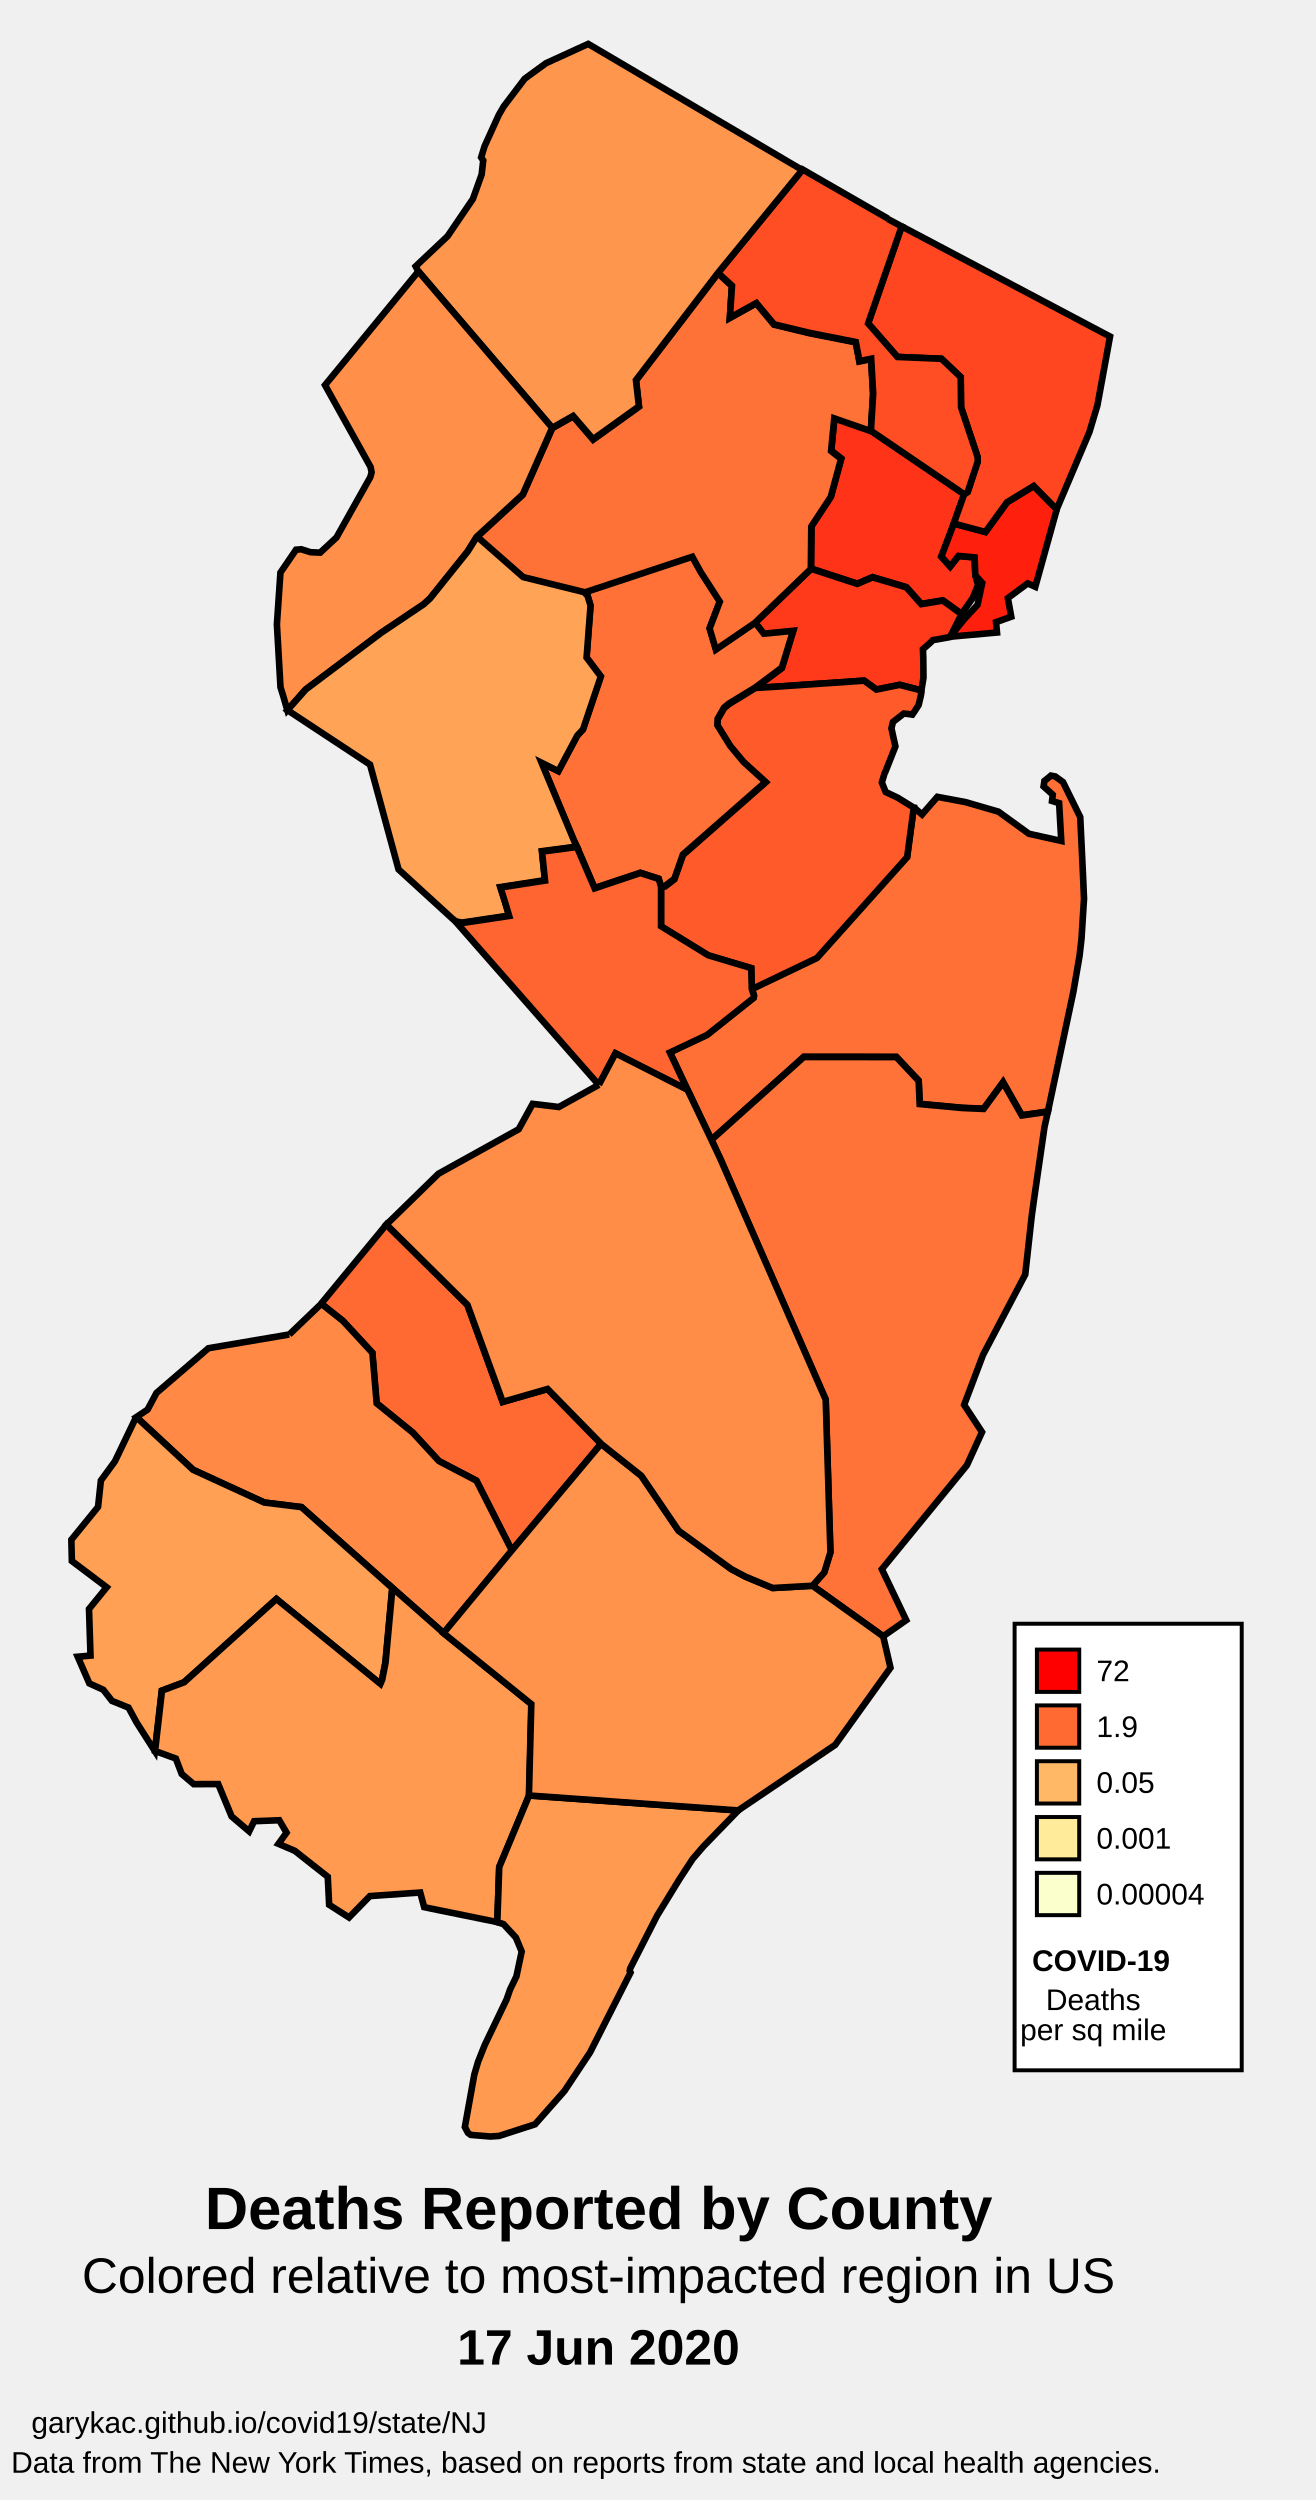
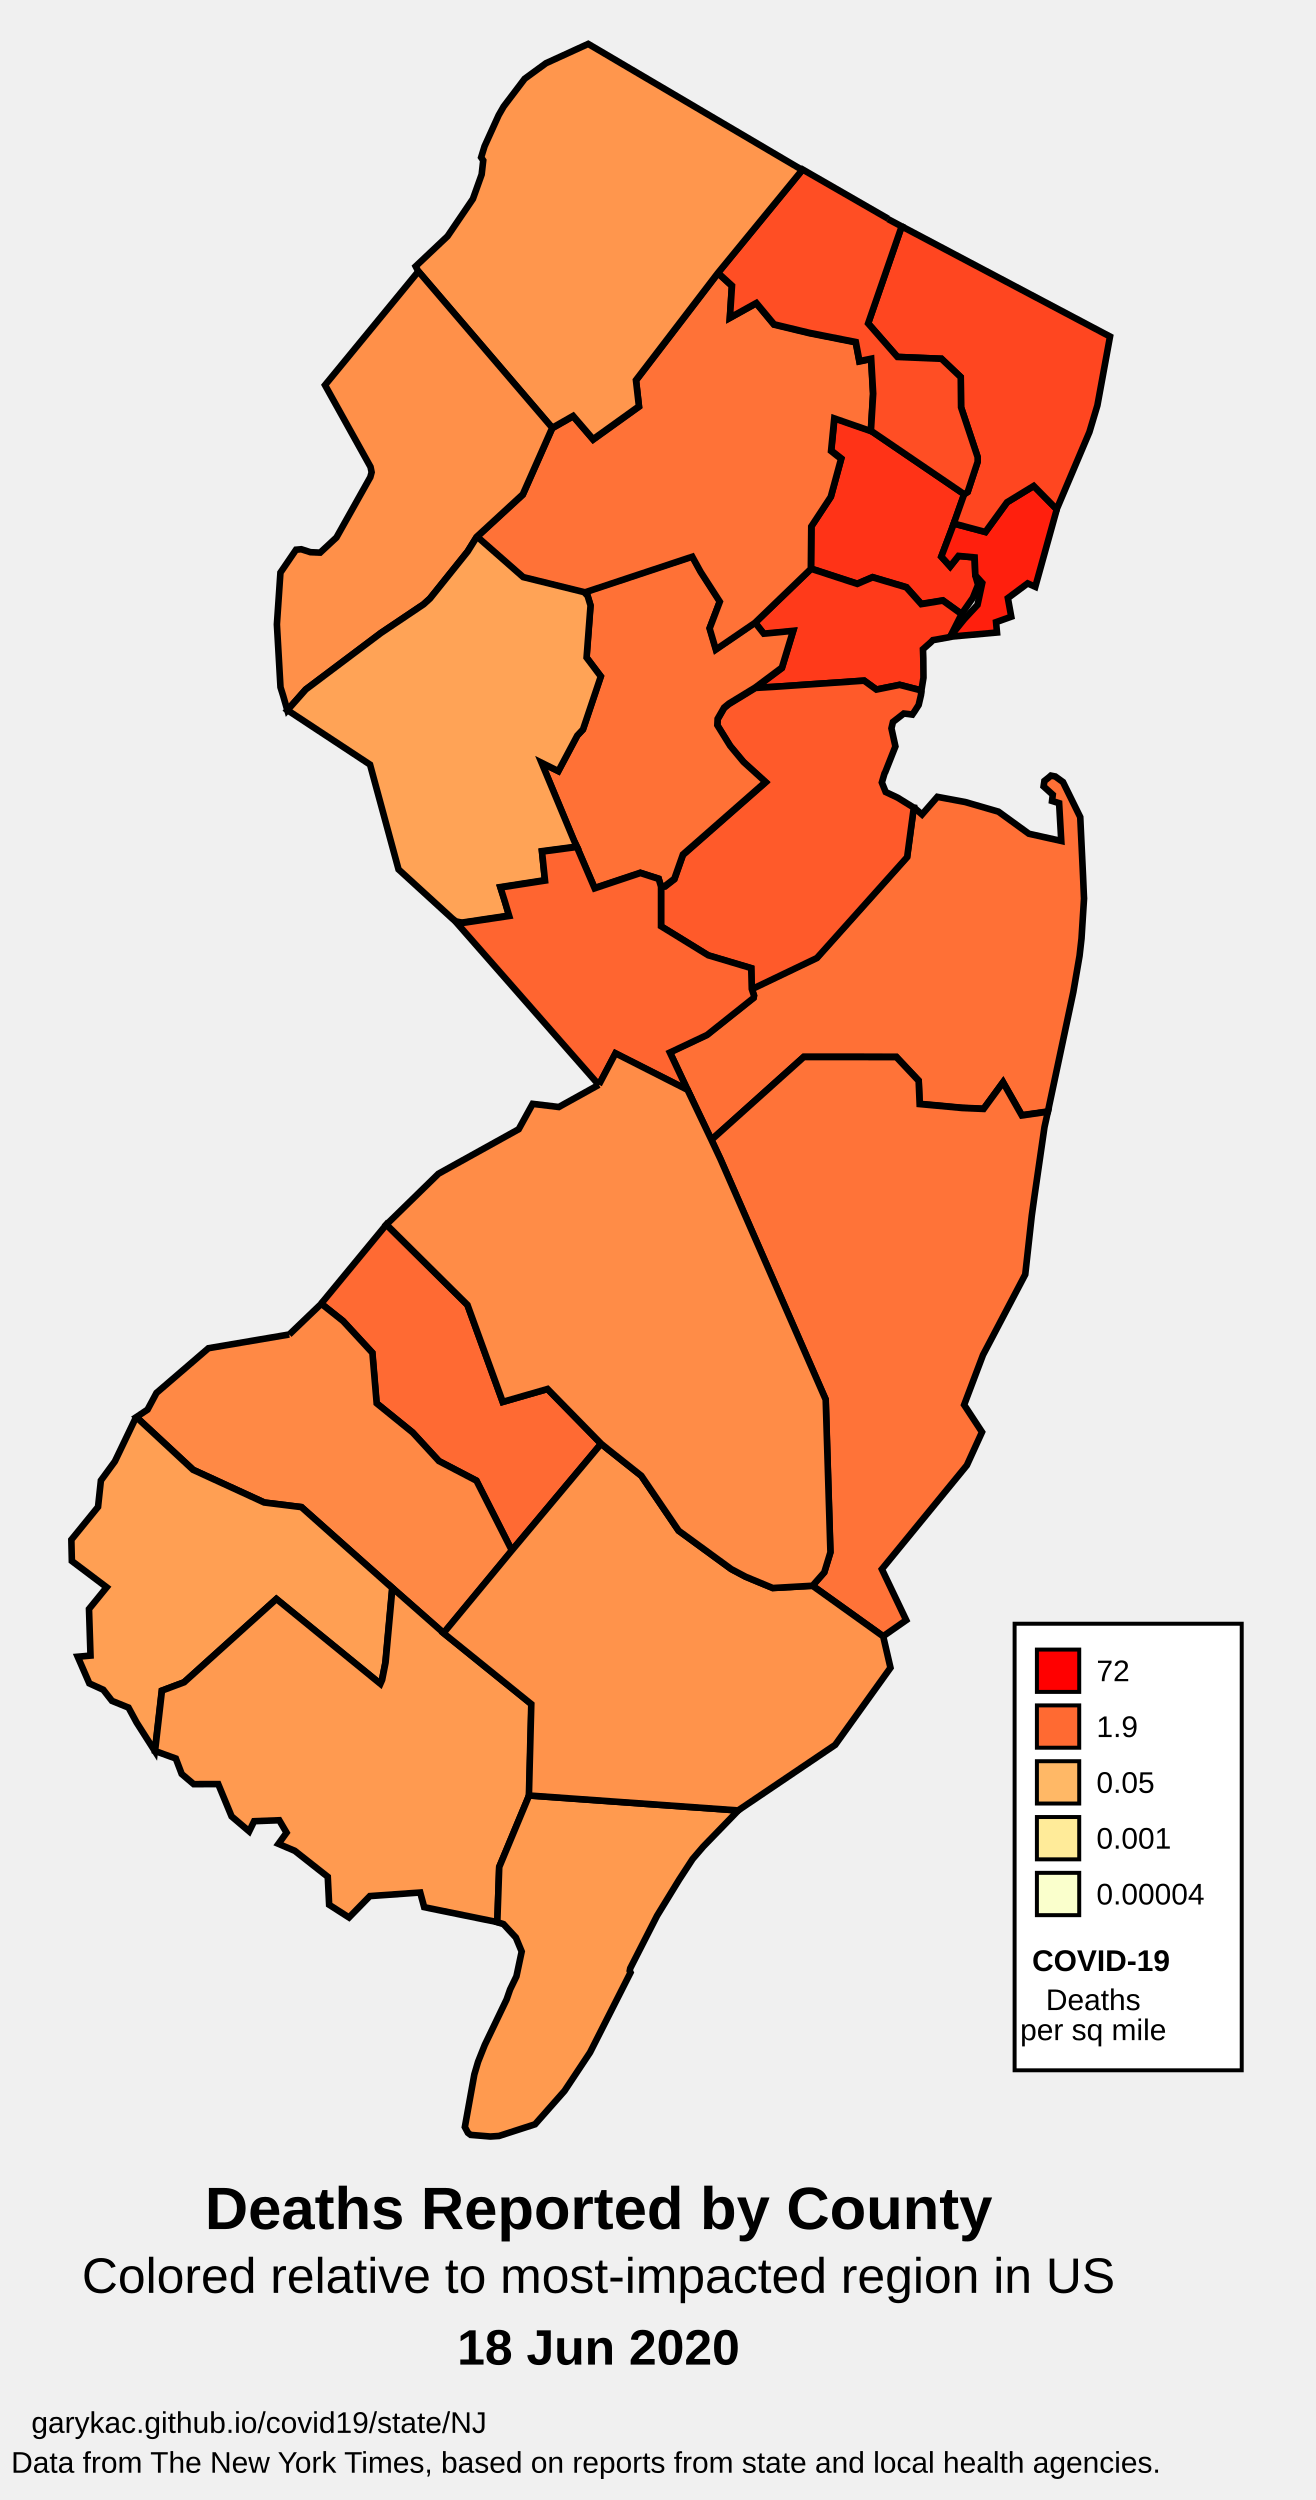
<svg xmlns="http://www.w3.org/2000/svg" width="330" height="627.07" version="1.0" id="svg2">
  <defs id="defs9439" />
  <style id="style6">
  #counties {fill:#d0d0d0;stroke:#000;stroke-width:.178;} 
  #borders {fill:none;stroke:#221e1f;stroke-width:.891;} 
  #separator {fill:none;stroke:#a9a9a9;stroke-width:2.318;}
  #legend-1 {fill:#ff0000;}
  #legend-2 {fill:#ff6a32;}
  #legend-3 {fill:#ffb866;}
  #legend-4 {fill:#ffeb99;}
  #legend-5 {fill:#faffcc;}
  #c34001 {fill:#ff934b;}
  #c34003 {fill:#ff4620;}
  #c34005 {fill:#ff8c47;}
  #c34007 {fill:#ff6a33;}
-   #c34009 {fill:#ff9a50;}
+   #c34009 {fill:#ff9a4f;}
  #c34011 {fill:#ff9a50;}
  #c34013 {fill:#ff3317;}
  #c34015 {fill:#ff8945;}
  #c34017 {fill:#ff1f0d;}
  #c34019 {fill:#ffa356;}
  #c34021 {fill:#ff6530;}
  #c34023 {fill:#ff5a2a;}
  #c34025 {fill:#ff7036;}
  #c34027 {fill:#ff7237;}
  #c34029 {fill:#ff7338;}
  #c34031 {fill:#ff4e24;}
-   #c34033 {fill:#ffa054;}
+   #c34033 {fill:#ff9f53;}
  #c34035 {fill:#ff7136;}
  #c34037 {fill:#ff964d;}
  #c34039 {fill:#ff3a1a;}
-   #c34041 {fill:#ff8f49;}
+   #c34041 {fill:#ff9049;}
 </style>
  <g id="layer1" style="display:inline" transform="translate(0,1.0703125e-5)">
    <g id="g10509" transform="translate(-622.3246,8.460373)">
      <rect y="398.82" x="876.817" height="112.008" width="56.966" id="rect10421" style="fill:#ffffff;fill-opacity:1;stroke:#000000;stroke-width:1;stroke-linecap:round;stroke-linejoin:miter;stroke-miterlimit:4;stroke-dasharray:none;stroke-dashoffset:0;stroke-opacity:1" />
      <rect y="405.301" x="882.409" height="10.615" width="10.615" id="legend-1" style="stroke:#000000;stroke-width:1" />
      <rect style="stroke:#000000;stroke-width:1" id="legend-2" width="10.615" height="10.615" x="882.409" y="419.301" />
      <rect y="433.301" x="882.409" height="10.615" width="10.615" id="legend-3" style="stroke:#000000;stroke-width:1" />
      <rect style="stroke:#000000;stroke-width:1" id="legend-4" width="10.615" height="10.615" x="882.409" y="447.301" />
      <rect y="461.301" x="882.409" height="10.615" width="10.615" id="legend-5" style="stroke:#000000;stroke-width:1" />
      <text id="text10456" y="413.239" x="897.338" style="font-style:normal;font-weight:normal;font-size:7.5px;line-height:125%;font-family:sans-serif;letter-spacing:0px;word-spacing:0px;fill:#000000;fill-opacity:1;stroke:none;stroke-width:1px;stroke-linecap:butt;stroke-linejoin:miter;stroke-opacity:1" xml:space="preserve">
        <tspan style="font-style:normal;font-variant:normal;font-weight:normal;font-stretch:normal;font-family:Arial;-inkscape-font-specification:Arial" y="413.239" x="897.338" id="tspan10458">72</tspan>
      </text>
      <text xml:space="preserve" style="font-style:normal;font-weight:normal;font-size:7.5px;line-height:125%;font-family:sans-serif;letter-spacing:0px;word-spacing:0px;fill:#000000;fill-opacity:1;stroke:none;stroke-width:1px;stroke-linecap:butt;stroke-linejoin:miter;stroke-opacity:1" x="897.338" y="427.239" id="text10460">
        <tspan id="tspan10462" x="897.338" y="427.239" style="font-style:normal;font-variant:normal;font-weight:normal;font-stretch:normal;font-family:Arial;-inkscape-font-specification:Arial">1.9</tspan>
      </text>
      <text id="text10464" y="441.239" x="897.338" style="font-style:normal;font-weight:normal;font-size:7.5px;line-height:125%;font-family:sans-serif;letter-spacing:0px;word-spacing:0px;fill:#000000;fill-opacity:1;stroke:none;stroke-width:1px;stroke-linecap:butt;stroke-linejoin:miter;stroke-opacity:1" xml:space="preserve">
        <tspan style="font-style:normal;font-variant:normal;font-weight:normal;font-stretch:normal;font-family:Arial;-inkscape-font-specification:Arial" y="441.239" x="897.338" id="tspan10466">0.05</tspan>
      </text>
      <text xml:space="preserve" style="font-style:normal;font-weight:normal;font-size:7.5px;line-height:125%;font-family:sans-serif;letter-spacing:0px;word-spacing:0px;fill:#000000;fill-opacity:1;stroke:none;stroke-width:1px;stroke-linecap:butt;stroke-linejoin:miter;stroke-opacity:1" x="897.338" y="455.239" id="text10468">
        <tspan id="tspan10470" x="897.338" y="455.239" style="font-style:normal;font-variant:normal;font-weight:normal;font-stretch:normal;font-family:Arial;-inkscape-font-specification:Arial">0.001</tspan>
      </text>
      <text id="text10472" y="469.239" x="897.338" style="font-style:normal;font-weight:normal;font-size:7.5px;line-height:125%;font-family:sans-serif;letter-spacing:0px;word-spacing:0px;fill:#000000;fill-opacity:1;stroke:none;stroke-width:1px;stroke-linecap:butt;stroke-linejoin:miter;stroke-opacity:1" xml:space="preserve">
        <tspan style="font-style:normal;font-variant:normal;font-weight:normal;font-stretch:normal;font-family:Arial;-inkscape-font-specification:Arial" y="469.239" x="897.338" id="tspan10474">0.00004</tspan>
      </text>
      <g transform="translate(0,-2.192453)" id="g10492">
        <text xml:space="preserve" style="font-style:normal;font-weight:normal;font-size:7.5px;line-height:125%;font-family:sans-serif;text-align:center;letter-spacing:0px;word-spacing:0px;text-anchor:middle;fill:#000000;fill-opacity:1;stroke:none;stroke-width:1px;stroke-linecap:butt;stroke-linejoin:miter;stroke-opacity:1" x="905.319" y="497.919" id="text10480">
          <tspan id="tspan10482" x="905.319" y="497.919" style="font-style:normal;font-variant:normal;font-weight:normal;font-stretch:normal;font-family:Arial;-inkscape-font-specification:Arial;text-align:center;text-anchor:middle">Deaths</tspan>
        </text>
        <text id="text10484" y="505.458" x="905.319" style="font-style:normal;font-weight:normal;font-size:7.5px;line-height:125%;font-family:sans-serif;text-align:center;letter-spacing:0px;word-spacing:0px;text-anchor:middle;fill:#000000;fill-opacity:1;stroke:none;stroke-width:1px;stroke-linecap:butt;stroke-linejoin:miter;stroke-opacity:1" xml:space="preserve">
          <tspan style="font-style:normal;font-variant:normal;font-weight:normal;font-stretch:normal;font-family:Arial;-inkscape-font-specification:Arial;text-align:center;text-anchor:middle" y="505.458" x="905.319" id="tspan10486">per sq mile</tspan>
        </text>
      </g>
      <text id="text10488" y="485.919" x="905.319" style="font-style:normal;font-weight:normal;font-size:7.5px;line-height:125%;font-family:sans-serif;text-align:center;letter-spacing:0px;word-spacing:0px;text-anchor:middle;fill:#000000;fill-opacity:1;stroke:none;stroke-width:1px;stroke-linecap:butt;stroke-linejoin:miter;stroke-opacity:1" xml:space="preserve">
        <tspan style="font-style:normal;font-variant:normal;font-weight:bold;font-stretch:normal;font-family:Arial;-inkscape-font-specification:'Arial Bold';text-align:center;text-anchor:middle" y="485.919" x="905.319" id="tspan10490">COVID-19</tspan>
      </text>
    </g>
    <text xml:space="preserve" style="font-style:normal;font-weight:normal;font-size:7.5px;line-height:125%;font-family:sans-serif;text-align:center;letter-spacing:0px;word-spacing:0px;text-anchor:middle;fill:#000000;fill-opacity:1;stroke:none;stroke-width:1px;stroke-linecap:butt;stroke-linejoin:miter;stroke-opacity:1" x="151.849" y="620.237" id="text10498">
      <tspan id="tspan10500" x="151.849" y="620.237" style="font-style:normal;font-variant:normal;font-weight:normal;font-stretch:normal;font-family:Arial;-inkscape-font-specification:Arial;text-align:center;text-anchor:middle">Data from The New York Times, based on reports from state and local health agencies.</tspan>
    </text>
    <g id="g10510" transform="translate(-504.6264,0.4679467)">
      <text xml:space="preserve" style="font-style:normal;font-weight:normal;font-size:7.5px;line-height:125%;font-family:sans-serif;text-align:center;letter-spacing:0px;word-spacing:0px;text-anchor:middle;fill:#000000;fill-opacity:1;stroke:none;stroke-width:1px;stroke-linecap:butt;stroke-linejoin:miter;stroke-opacity:1" x="661.613" y="558.64" id="text10502">
        <tspan id="tspan10504" x="661.613" y="558.64" style="font-style:normal;font-variant:normal;font-weight:bold;font-stretch:normal;font-size:15px;font-family:Arial;-inkscape-font-specification:'Arial Bold';text-align:center;text-anchor:middle">Deaths Reported by County</tspan>
      </text>
      <text id="text10506" y="574.64" x="661.57" style="font-style:normal;font-weight:normal;font-size:7.5px;line-height:125%;font-family:sans-serif;text-align:center;letter-spacing:0px;word-spacing:0px;text-anchor:middle;fill:#000000;fill-opacity:1;stroke:none;stroke-width:1px;stroke-linecap:butt;stroke-linejoin:miter;stroke-opacity:1" xml:space="preserve">
        <tspan style="font-style:normal;font-variant:normal;font-weight:normal;font-stretch:normal;font-size:12.5px;font-family:Arial;-inkscape-font-specification:Arial;text-align:center;text-anchor:middle" y="574.64" x="661.57" id="tspan10508">Colored relative to most-impacted region in US</tspan>
      </text>
      <text xml:space="preserve" style="font-style:normal;font-weight:normal;font-size:7.5px;line-height:125%;font-family:sans-serif;text-align:center;letter-spacing:0px;word-spacing:0px;text-anchor:middle;fill:#000000;fill-opacity:1;stroke:none;stroke-width:1px;stroke-linecap:butt;stroke-linejoin:miter;stroke-opacity:1" x="661.57" y="592.64" id="text10536">
-         <tspan id="tspan10538" x="661.57" y="592.64" style="font-style:normal;font-variant:normal;font-weight:bold;font-stretch:normal;font-size:12.5px;font-family:Arial;-inkscape-font-specification:'Arial Bold';text-align:center;text-anchor:middle">17 Jun 2020</tspan>
+         <tspan id="tspan10538" x="661.57" y="592.64" style="font-style:normal;font-variant:normal;font-weight:bold;font-stretch:normal;font-size:12.5px;font-family:Arial;-inkscape-font-specification:'Arial Bold';text-align:center;text-anchor:middle">18 Jun 2020</tspan>
      </text>
    </g>
    <text id="text10516" y="610.237" x="7.866" style="font-style:normal;font-weight:normal;font-size:7.5px;line-height:125%;font-family:sans-serif;text-align:end;letter-spacing:0px;word-spacing:0px;text-anchor:end;fill:#000000;fill-opacity:1;stroke:none;stroke-width:1px;stroke-linecap:butt;stroke-linejoin:miter;stroke-opacity:1" xml:space="preserve">
      <tspan style="font-style:normal;font-variant:normal;font-weight:normal;font-stretch:normal;font-family:Arial;-inkscape-font-specification:Arial;text-align:start;text-anchor:start" y="610.237" x="7.866" id="tspan10518">garykac.github.io/covid19/state/NJ</tspan>
    </text>
  </g>
  <g id="layer2" style="display:inline;fill:#fff;stroke:#000;stroke-width:.178;" transform="translate(0,1.0703125e-5)">
    <g id="g25761" transform="matrix(9.136597,1.812447,-1.812447,9.136597,-7596.108,-3365.373)">
      <path id="c34025" d="m 898.58,212.247 0.259,0.148 0.313,-0.546 0.762,-0.009 0.929,0.08 0.919,0.424 0.894,0.021 -0.255,-0.987 -0.198,-0.021 -0.014,-0.169 -0.286,-0.171 -0.007,-0.149 0.089,-0.105 0.055,-0.07 0.121,0 0.232,0.107 0.639,0.835 0.385,1.55 0.13,0.535 0.011,0.04 0.144,1.075 0.039,0.467 0.025,0.99 -0.045,3.287 -0.669,0.236 -0.669,-0.774 -0.374,0.802 -0.571,0.088 -1.144,0.119 -0.148,-0.609 -0.715,-0.51 -2.444,0.483 -2.007,2.676 -0.893,-1.196 -0.665,-0.901 0.891,-0.659 1.034,-1.221 0,-0.06 -0.095,-0.168 1.559,-1.166 1.854,-3.136 -0.084,-1.347" style="stroke:#000" />
      <path id="c34029" d="m 894.98,222.097 2.007,-2.676 2.444,-0.483 0.715,0.51 0.148,0.609 1.144,-0.119 0.571,-0.088 0.374,-0.802 0.669,0.774 0.669,-0.235 -0.009,0.426 0.098,1.879 0.03,0.523 0.136,1.59 -0.694,2.345 -0.237,1.418 0.615,0.626 -0.226,0.956 -1.701,3.19 0.91,1.219 -0.524,0.546 -2.134,-0.967 0.241,-0.415 0.057,-0.562 -0.925,-4.009 -4.042,-5.804 -0.337,-0.458" style="stroke:#000" />
      <path id="c34013" d="m 895.48,202.527 2.797,1.189 -0.121,0.829 -0.158,0.939 0.285,0.213 0.165,-0.321 0.434,-0.045 0.112,0.469 0.122,0.237 -0.07,0.371 -0.211,0.481 -0.566,-0.259 -0.552,0.206 -0.482,-0.364 -0.945,-0.088 -0.37,0.253 -1.3,-0.157 -0.211,-1.122 0.359,-0.884 0.074,-1.059 -0.306,-0.156 -0.086,-0.878 1.032,0.144" style="stroke:#000" />
      <path id="c34039" d="m 894.62,206.487 1.3,0.157 0.37,-0.253 0.945,0.088 0.482,0.364 0.552,-0.206 0.566,0.259 -0.186,0.666 -0.356,0.141 -0.08,0.03 -0.039,0.06 -0.176,0.232 0.056,0.236 0.107,0.515 0.012,0.346 -0.604,-0.034 -0.589,0.246 -0.371,-0.171 -2.349,0.636 -0.483,0.125 0.595,-0.661 0.103,-1.03 -0.758,0.228 -0.293,-0.251 1.196,-1.719" style="stroke:#000" />
      <path id="c34017" d="m 900.8,203.627 -0.162,2.161 -0.22,-0.05 -0.445,0.492 0.187,0.474 -0.373,0.223 0.079,0.269 -1.218,0.357 0.287,-0.545 0.272,-0.441 0.01,-0.602 -0.223,-0.167 -0.112,-0.469 -0.434,0.045 -0.165,0.321 -0.285,-0.213 0.158,-0.939 0.88,0.058 0.415,-0.899 0.62,-0.571 0.729,0.496" style="stroke:#000" />
      <path id="c34003" d="m 895.22,196.967 6.081,1.819 0.027,1.884 -0.071,0.747 -0.46,2.211 -0.729,-0.496 -0.62,0.571 -0.415,0.899 -0.88,-0.058 0.121,-0.829 0.08,-0.08 0.105,-0.85 -0.025,-0.122 -0.699,-1.228 -0.166,-0.795 -0.605,-0.384 -1.173,0.182 -0.95,-0.732 0.378,-2.739" style="stroke:#000" />
      <path id="c34023" d="m 898.17,209.117 0.016,0.129 -0.009,0.273 -0.076,0.195 -0.041,0.094 -0.112,0.006 -0.119,0.01 -0.242,0.28 -0.007,0.176 0.2,0.457 -0.135,0.737 -0.011,0.03 -0.023,0.257 0.151,0.231 0.343,0.086 0.471,0.176 0.01,0 0.084,1.347 -1.854,3.136 -1.559,1.166 -0.124,-0.548 -1.204,-0.114 -1.398,-0.52 -0.207,-1.046 0.105,-0.03 0.209,-0.241 0.099,-0.686 1.802,-2.349 -0.687,-0.414 -0.435,-0.353 -0.449,-0.481 -0.025,-0.168 0.112,-0.331 0.105,-0.129 0.617,-0.568 0.483,-0.125 2.349,-0.636 0.371,0.171 0.589,-0.246 0.604,0.034" style="stroke:#000" />
      <path id="c34035" d="m 893.42,208.197 0.293,0.251 0.758,-0.228 -0.103,1.03 -0.595,0.661 -0.617,0.568 -0.105,0.129 -0.112,0.331 0.025,0.168 0.449,0.481 0.435,0.353 0.687,0.414 -1.802,2.349 -0.099,0.686 -0.209,0.241 -0.105,0.03 -0.102,-0.191 -0.515,-0.06 -1.127,0.644 -0.69,-1.004 -0.107,-0.144 -1.263,-1.884 0.487,0.132 0.313,-1.038 0.119,-0.191 0.193,-1.494 -0.475,-0.424 -0.168,-1.395 -0.128,-0.24 -0.112,-0.08 2.676,-1.519 0.299,0.356 0.664,0.688 -0.129,0.761 0.275,0.524 0.891,-0.909" style="stroke:#000" />
      <path id="c34027" d="m 890.61,199.167 0.438,0.266 0.113,0.856 0.621,-0.526 0.58,0.47 0.98,0.04 1.272,0 0.196,0.485 0.297,-0.125 0.236,0.911 0.135,0.993 -1.032,-0.144 0.086,0.878 0.306,0.156 -0.074,1.059 -0.359,0.884 0.211,1.122 -1.196,1.719 -0.891,0.909 -0.275,-0.524 0.129,-0.761 -0.664,-0.688 -0.299,-0.356 -2.676,1.519 -1.688,-0.078 -1.431,-0.828 0.994,-1.361 0.429,-1.911 0.491,-0.425 0.65,0.51 1.038,-1.109 -0.216,-0.676 1.599,-3.251" style="stroke:#000" />
      <path id="c34031" d="m 894.82,196.847 0.401,0.121 -0.378,2.739 0.95,0.732 1.173,-0.182 0.605,0.384 0.166,0.795 0.699,1.228 0.025,0.122 -0.105,0.85 -0.08,0.08 -2.797,-1.189 -0.135,-0.993 -0.236,-0.911 -0.297,0.125 -0.196,-0.485 -1.272,0 -0.98,-0.04 -0.58,-0.47 -0.621,0.526 -0.113,-0.856 -0.438,-0.266 1.694,-3.173 2.516,0.852" style="stroke:#000" />
      <path id="c34037" d="m 892.3,195.997 -1.694,3.173 -1.599,3.251 0.216,0.676 -1.038,1.109 -0.65,-0.51 -0.491,0.425 -4.356,-3.432 -0.096,-0.119 0.685,-0.963 0.474,-1.118 0.103,-0.692 -0.032,-0.378 -0.071,-0.07 0.032,-0.313 0.209,-0.892 0.087,-0.257 0.41,-0.843 0.481,-0.522 1.014,-0.731 6.315,2.209" style="stroke:#000" />
      <path id="c34041" d="m 882.69,200.687 4.356,3.432 -0.429,1.911 -0.994,1.361 -0.166,0.44 -0.749,1.439 -0.137,0.185 -0.979,0.983 -1.688,1.884 -0.376,0.644 -0.187,-0.362 -0.114,-0.209 -0.424,-1.64 -0.178,-1.387 0.292,-0.686 0.136,-0.04 0.257,0.03 0.26,-0.04 0.351,-0.486 0.578,-1.771 0.009,-0.135 -0.057,-0.136 -1.631,-1.922 1.872,-3.496" style="stroke:#000" />
      <path id="c34019" d="m 885.63,207.387 1.431,0.828 1.688,0.078 0.112,0.08 0.128,0.24 0.168,1.395 0.475,0.424 -0.193,1.494 -0.119,0.191 -0.313,1.038 -0.487,-0.132 1.263,1.884 0.107,0.144 -0.896,0.304 0.231,0.75 -1.141,0.416 0.179,0.327 0.201,0.379 -1.211,0.435 -0.168,0 -0.114,-0.06 -1.671,-1.013 -1.302,-2.619 -2.466,-1.005 0.376,-0.644 1.688,-1.884 0.979,-0.983 0.137,-0.185 0.749,-1.439 0.166,-0.44" style="stroke:#000" />
      <path id="c34021" d="m 889.89,215.057 0.69,1.004 1.127,-0.644 0.515,0.06 0.102,0.191 0.207,1.046 1.398,0.52 1.204,0.114 0.124,0.548 0.095,0.168 0,0.06 -1.034,1.221 -0.891,0.659 0.665,0.901 -2.096,-0.588 -0.273,0.918 -4.636,-3.561 0.168,0 1.211,-0.435 -0.201,-0.379 -0.179,-0.327 1.141,-0.416 -0.231,-0.75 0.896,-0.304" style="stroke:#000" />
      <path id="c34007" d="m 885.53,228.467 1.309,-2.433 2.562,1.698 1.44,2.377 1.115,-0.576 1.705,1.167 -1.801,3.288 -1.304,-1.662 -1.094,-0.321 -0.843,-0.617 -1.105,-0.583 -0.377,-1.311 -0.94,-0.685 -0.667,-0.344" style="stroke:#000" />
      <path id="c34015" d="m 884.85,229.447 0.686,-0.981 0.667,0.344 0.94,0.685 0.377,1.311 1.105,0.583 0.843,0.617 1.094,0.321 1.304,1.662 -1.371,2.54 -1.592,-0.925 -2.823,-1.661 -1.006,0.073 -2.052,-0.491 -1.777,-1.097 0.256,-0.255 0.149,-0.489 1.138,-1.452 2.061,-0.786" style="stroke:#000" />
      <path id="c34033" d="m 881.24,232.427 1.777,1.097 2.052,0.491 1.006,-0.073 2.823,1.661 0.21,2.007 0,0.476 -0.025,0.113 -3.19,-1.696 -2.002,2.684 -0.542,0.336 0.134,1.632 -0.632,-0.66 -0.291,-0.351 -0.473,-0.091 -0.287,-0.248 -0.402,-0.095 -0.447,-0.644 0.332,-0.097 -0.284,-1.223 0.353,-0.666 -1.057,-0.511 -0.125,-0.56 0.533,-1.007 -0.063,-0.712 0.269,-0.578 0.329,-1.282" style="stroke:#000" />
      <path id="c34011" d="m 893.6,240.367 -0.413,2.044 0.238,1.466 -2.01,-0.011 -0.182,-0.367 -1.311,0.359 -0.439,0.674 -0.591,-0.232 -0.183,-0.731 -1.006,-0.513 -0.469,-0.099 0.155,-0.338 -0.258,-0.29 -0.658,0.157 -0.078,0.294 -0.543,-0.303 -0.522,-0.783 -0.648,0.13 -0.37,-0.206 -0.236,-0.377 -0.588,-0.09 -0.134,-1.632 0.542,-0.336 2.002,-2.684 3.19,1.696 0.025,-0.113 0,-0.476 -0.21,-2.007 1.592,0.925 2.692,1.415 0.416,2.426" style="stroke:#000" />
      <path id="c34009" d="m 893.6,240.367 5.604,-0.701 -0.733,1.134 -0.218,0.387 -0.248,0.617 -0.394,1.067 -0.433,1.53 0,0.07 0.007,0.01 0.023,0.03 -0.651,2.323 -0.472,1.148 -0.604,1.038 -0.891,0.497 -0.225,0.06 -0.53,0.06 -0.082,-0.04 -0.112,-0.137 -0.025,-1.437 0.032,-0.355 0.089,-0.481 0.339,-1.318 0.039,-0.28 0.099,-0.38 0.009,-0.682 -0.227,-0.339 -0.396,-0.289 -0.175,-0.02 -0.238,-1.466 0.413,-2.044" style="stroke:#000" />
      <path id="c34001" d="m 902.12,234.307 0.357,0.792 -1.056,2.326 -2.221,2.241 -5.604,0.701 -0.416,-2.426 -2.692,-1.415 1.371,-2.54 1.801,-3.288 0.242,0.128 0.986,0.507 1.273,1.255 1.59,0.738 0.426,0.128 0.77,0.154 1.038,-0.268 2.134,0.967" style="stroke:#000" />
      <path id="c34005" d="m 891.72,221.227 0.273,-0.918 2.096,0.588 0.893,1.196 0.337,0.458 4.042,5.804 0.925,4.009 -0.057,0.562 -0.241,0.415 -1.038,0.268 -0.77,-0.154 -0.426,-0.128 -1.59,-0.738 -1.273,-1.255 -0.986,-0.507 -0.242,-0.128 -1.705,-1.167 -1.115,0.576 -1.44,-2.377 -2.562,-1.698 1.109,-1.616 1.885,-1.595 0.236,-0.743 0.707,-0.054 0.942,-0.797" style="stroke:#000" />
    </g>
  </g>
</svg>
